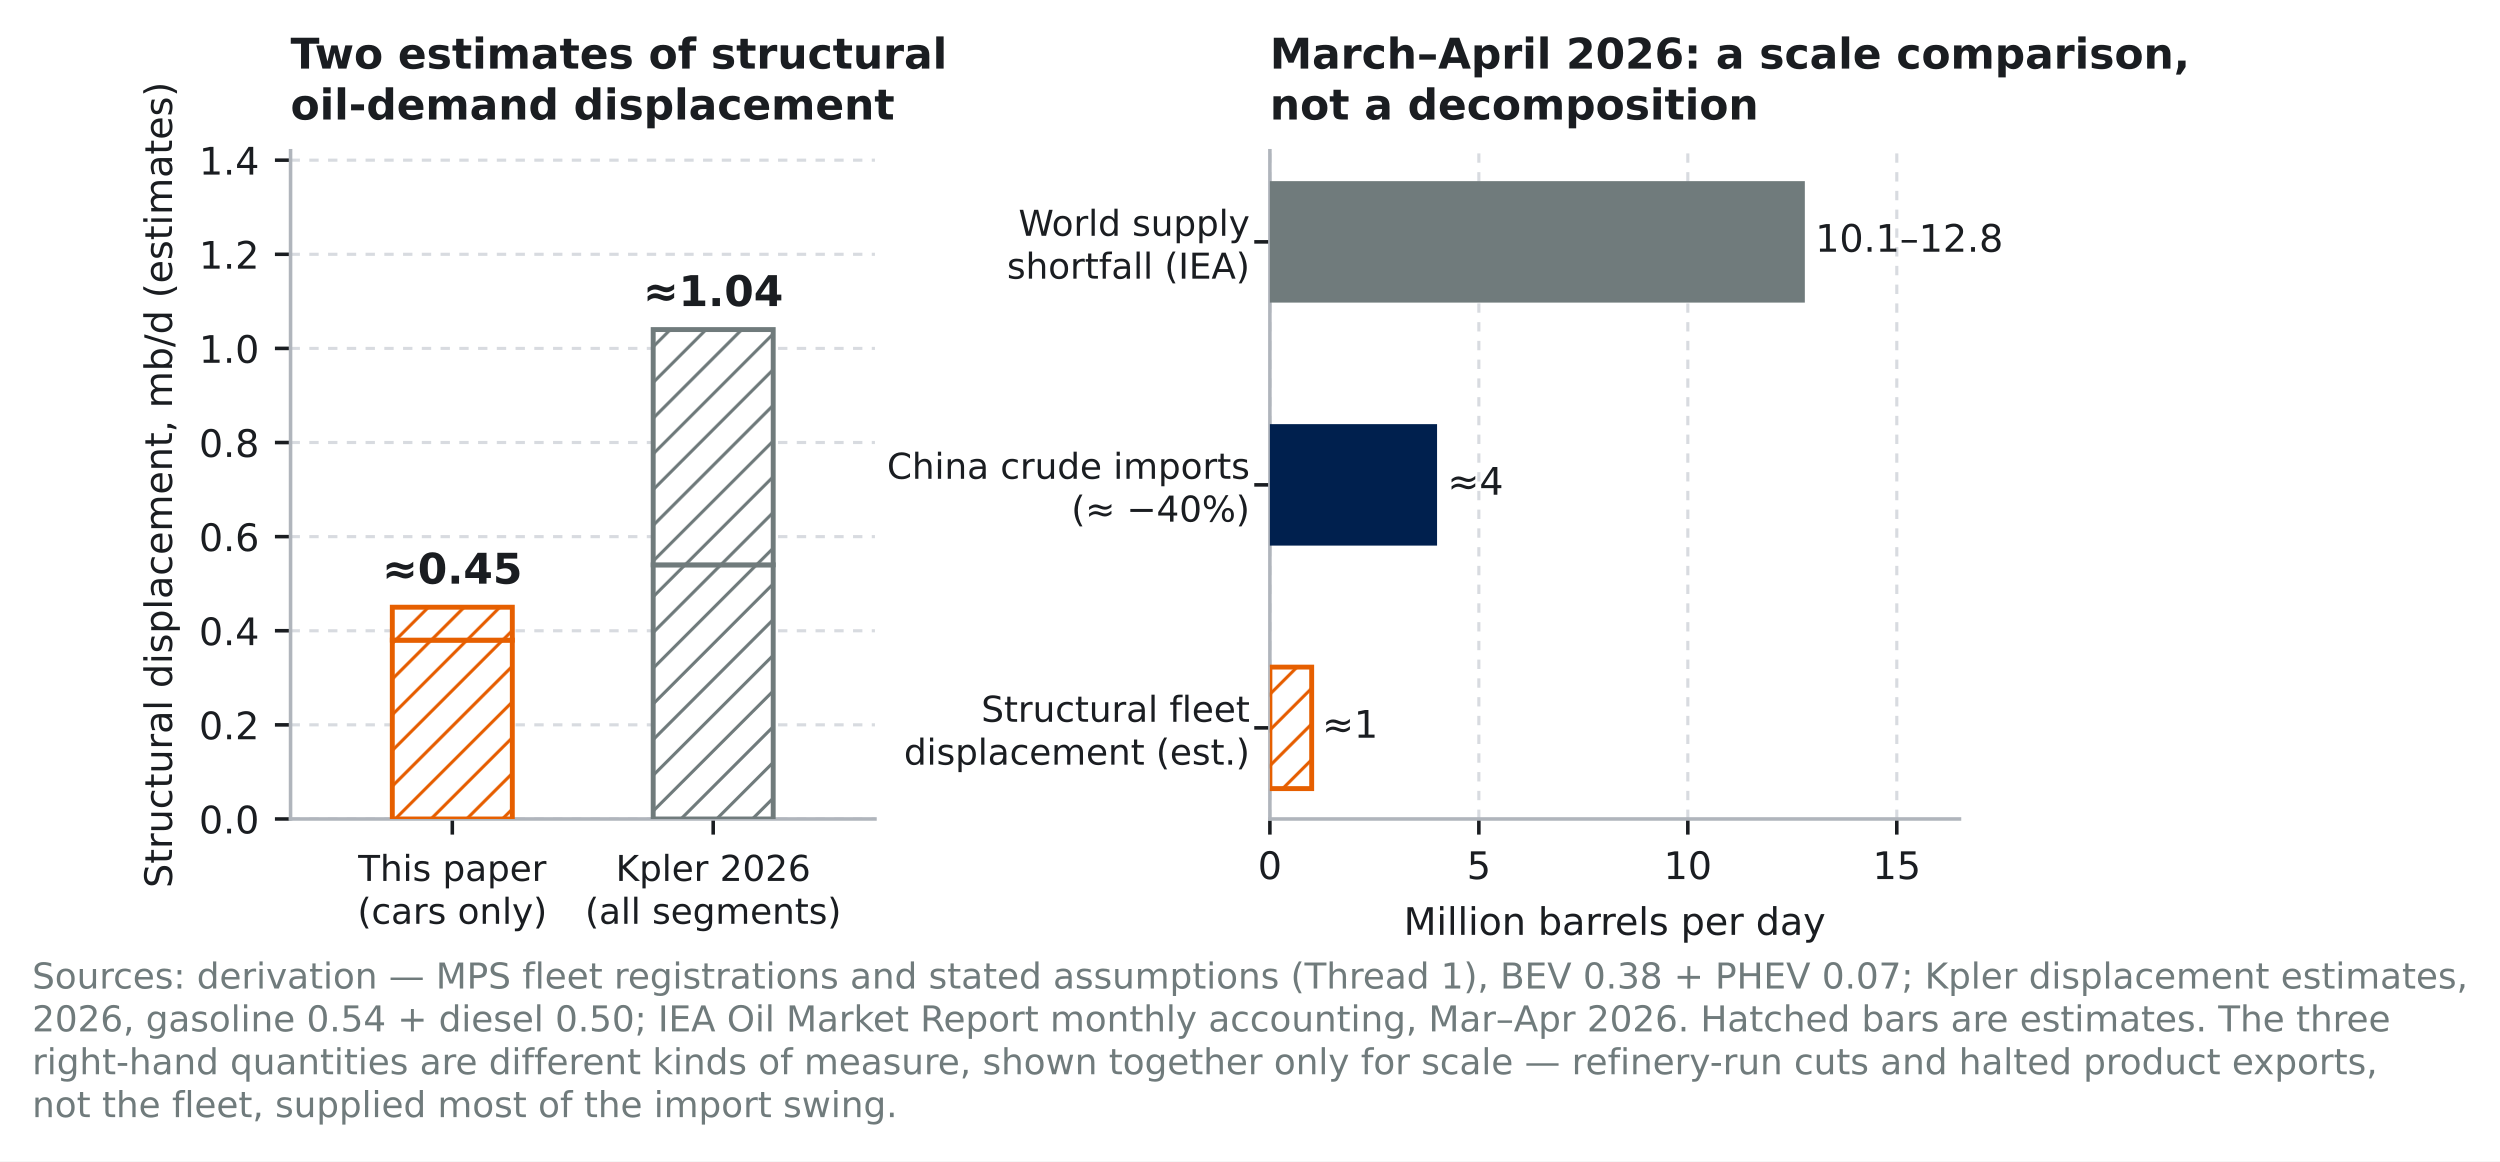
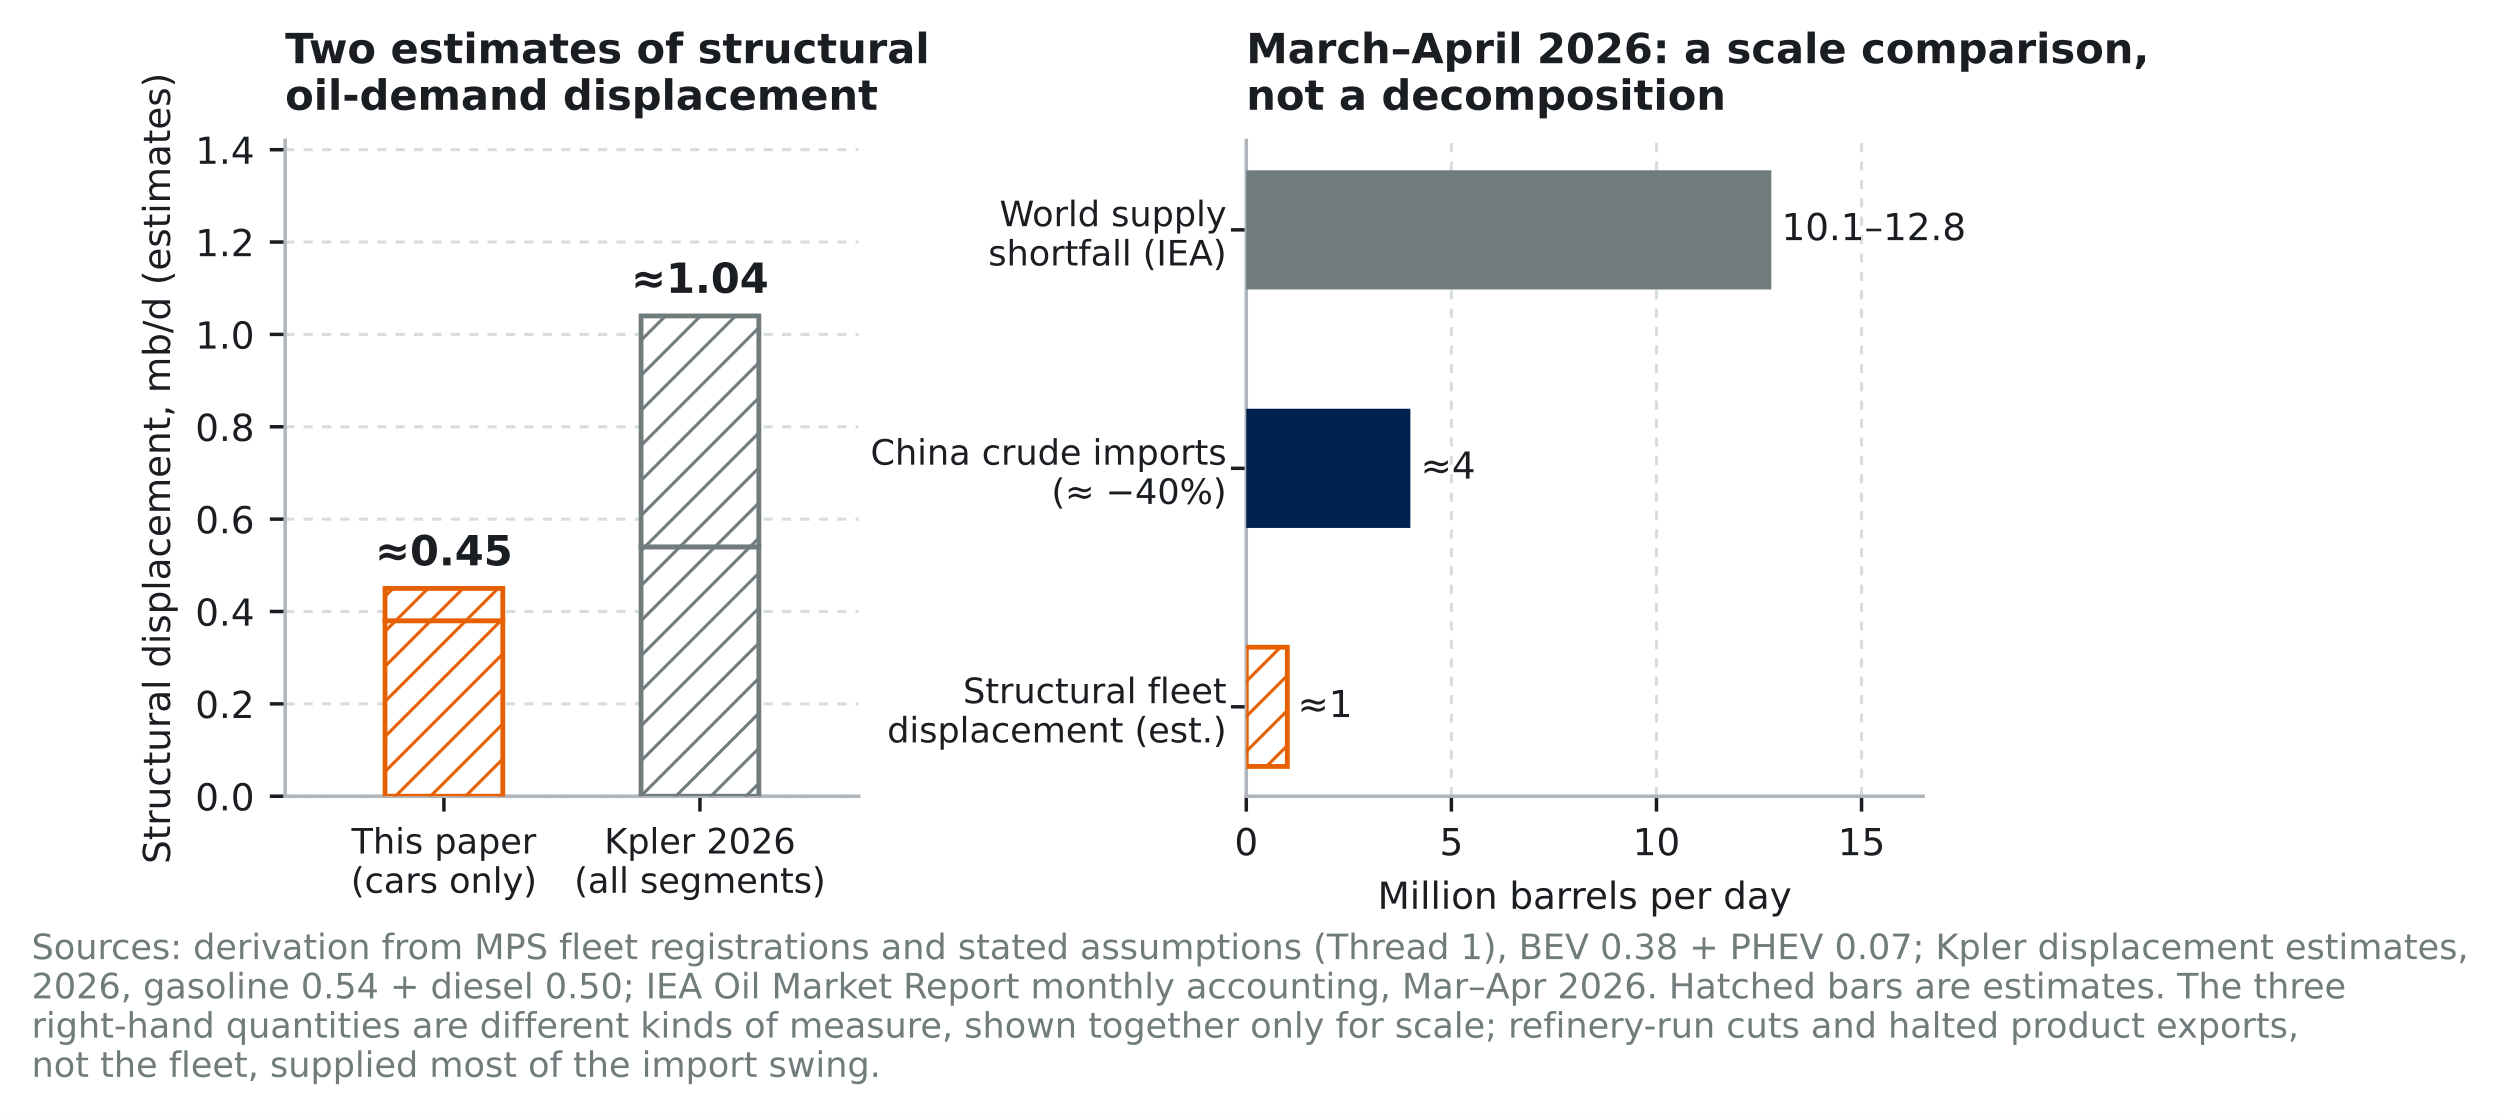
- <svg xmlns="http://www.w3.org/2000/svg" xmlns:xlink="http://www.w3.org/1999/xlink" width="560.033pt" height="260.173pt" viewBox="0 0 560.033 260.173" version="1.1">
+ <svg xmlns="http://www.w3.org/2000/svg" xmlns:xlink="http://www.w3.org/1999/xlink" width="570.634pt" height="254.666pt" viewBox="0 0 570.634 254.666" version="1.1">
  <defs>
    <style type="text/css">*{stroke-linejoin: round; stroke-linecap: butt}</style>
  </defs>
  <g id="figure_1">
    <g id="patch_1">
-       <path d="M 0 260.173  L 560.033 260.173  L 560.033 0  L 0 0  z " style="fill: #ffffff" />
+       <path d="M 0 254.666  L 570.634 254.666  L 570.634 -0  L 0 -0  z " style="fill: #ffffff" />
    </g>
    <g id="axes_1">
      <g id="patch_2">
-         <path d="M 65.088 183.46  L 196.001 183.46  L 196.001 33.772  L 65.088 33.772  z " style="fill: #ffffff" />
+         <path d="M 65.088 181.744  L 196.001 181.744  L 196.001 32.056  L 65.088 32.056  z " style="fill: #ffffff" />
      </g>
      <g id="matplotlib.axis_1">
        <g id="xtick_1">
          <g id="line2d_1">
            <defs>
-               <path id="m607d34b3ff" d="M 0 0  L 0 3.5  " style="stroke: #1a1d21; stroke-width: 0.8" />
+               <path id="mf4c2611547" d="M 0 0  L 0 3.5  " style="stroke: #1a1d21; stroke-width: 0.8" />
            </defs>
            <g>
-               <use xlink:href="#m607d34b3ff" x="101.323" y="183.46" style="fill: #1a1d21; stroke: #1a1d21; stroke-width: 0.8" />
+               <use xlink:href="#mf4c2611547" x="101.323" y="181.744" style="fill: #1a1d21; stroke: #1a1d21; stroke-width: 0.8" />
            </g>
          </g>
          <g id="text_1">
-             <text style="font-size: 8px; font-family: 'DejaVu Sans'; fill: #1a1d21" transform="translate(80.24272 197.3396)">This paper</text>
-             <text style="font-size: 8px; font-family: 'DejaVu Sans'; fill: #1a1d21" transform="translate(80.09022 206.9418)">(cars only)</text>
+             <text style="font-size: 8px; font-family: 'DejaVu Sans'; fill: #1a1d21" transform="translate(80.24272 194.8232)">This paper</text>
+             <text style="font-size: 8px; font-family: 'DejaVu Sans'; fill: #1a1d21" transform="translate(80.09022 203.7814)">(cars only)</text>
          </g>
        </g>
        <g id="xtick_2">
          <g id="line2d_2">
            <g>
-               <use xlink:href="#m607d34b3ff" x="159.766" y="183.46" style="fill: #1a1d21; stroke: #1a1d21; stroke-width: 0.8" />
+               <use xlink:href="#mf4c2611547" x="159.766" y="181.744" style="fill: #1a1d21; stroke: #1a1d21; stroke-width: 0.8" />
            </g>
          </g>
          <g id="text_2">
-             <text style="font-size: 8px; font-family: 'DejaVu Sans'; fill: #1a1d21" transform="translate(137.9352 197.3396)">Kpler 2026</text>
-             <text style="font-size: 8px; font-family: 'DejaVu Sans'; fill: #1a1d21" transform="translate(131.0708 206.9418)">(all segments)</text>
+             <text style="font-size: 8px; font-family: 'DejaVu Sans'; fill: #1a1d21" transform="translate(137.9352 194.8232)">Kpler 2026</text>
+             <text style="font-size: 8px; font-family: 'DejaVu Sans'; fill: #1a1d21" transform="translate(131.0708 203.7814)">(all segments)</text>
          </g>
        </g>
      </g>
      <g id="matplotlib.axis_2">
        <g id="ytick_1">
          <g id="line2d_3">
-             <path d="M 65.088 183.46  L 196.001 183.46  " clip-path="url(#pb2ebdfb6c2)" style="fill: none; stroke-dasharray: 2.1,2.1; stroke-dashoffset: 0; stroke: #d8dbe0; stroke-width: 0.7" />
+             <path d="M 65.088 181.744  L 196.001 181.744  " clip-path="url(#p2fd0847c45)" style="fill: none; stroke-dasharray: 2.1,2.1; stroke-dashoffset: 0; stroke: #d8dbe0; stroke-width: 0.7" />
          </g>
          <g id="line2d_4">
            <defs>
-               <path id="md22d1a4119" d="M 0 0  L -3.5 0  " style="stroke: #1a1d21; stroke-width: 0.8" />
+               <path id="m2b33fca01a" d="M 0 0  L -3.5 0  " style="stroke: #1a1d21; stroke-width: 0.8" />
            </defs>
            <g>
-               <use xlink:href="#md22d1a4119" x="65.088" y="183.46" style="fill: #1a1d21; stroke: #1a1d21; stroke-width: 0.8" />
+               <use xlink:href="#m2b33fca01a" x="65.088" y="181.744" style="fill: #1a1d21; stroke: #1a1d21; stroke-width: 0.8" />
            </g>
          </g>
          <g id="text_3">
-             <text style="font-size: 8.5px; font-family: 'DejaVu Sans'; text-anchor: end; fill: #1a1d21" x="58.088" y="186.689" transform="rotate(-0 58.088 186.689)">0.0</text>
+             <text style="font-size: 8.5px; font-family: 'DejaVu Sans'; text-anchor: end; fill: #1a1d21" x="58.088" y="184.974" transform="rotate(-0 58.088 184.9738)">0.0</text>
          </g>
        </g>
        <g id="ytick_2">
          <g id="line2d_5">
-             <path d="M 65.088 162.377  L 196.001 162.377  " clip-path="url(#pb2ebdfb6c2)" style="fill: none; stroke-dasharray: 2.1,2.1; stroke-dashoffset: 0; stroke: #d8dbe0; stroke-width: 0.7" />
+             <path d="M 65.088 160.662  L 196.001 160.662  " clip-path="url(#p2fd0847c45)" style="fill: none; stroke-dasharray: 2.1,2.1; stroke-dashoffset: 0; stroke: #d8dbe0; stroke-width: 0.7" />
          </g>
          <g id="line2d_6">
            <g>
-               <use xlink:href="#md22d1a4119" x="65.088" y="162.377" style="fill: #1a1d21; stroke: #1a1d21; stroke-width: 0.8" />
+               <use xlink:href="#m2b33fca01a" x="65.088" y="160.662" style="fill: #1a1d21; stroke: #1a1d21; stroke-width: 0.8" />
            </g>
          </g>
          <g id="text_4">
-             <text style="font-size: 8.5px; font-family: 'DejaVu Sans'; text-anchor: end; fill: #1a1d21" x="58.088" y="165.606" transform="rotate(-0 58.088 165.6062)">0.2</text>
+             <text style="font-size: 8.5px; font-family: 'DejaVu Sans'; text-anchor: end; fill: #1a1d21" x="58.088" y="163.891" transform="rotate(-0 58.088 163.891)">0.2</text>
          </g>
        </g>
        <g id="ytick_3">
          <g id="line2d_7">
-             <path d="M 65.088 141.294  L 196.001 141.294  " clip-path="url(#pb2ebdfb6c2)" style="fill: none; stroke-dasharray: 2.1,2.1; stroke-dashoffset: 0; stroke: #d8dbe0; stroke-width: 0.7" />
+             <path d="M 65.088 139.579  L 196.001 139.579  " clip-path="url(#p2fd0847c45)" style="fill: none; stroke-dasharray: 2.1,2.1; stroke-dashoffset: 0; stroke: #d8dbe0; stroke-width: 0.7" />
          </g>
          <g id="line2d_8">
            <g>
-               <use xlink:href="#md22d1a4119" x="65.088" y="141.294" style="fill: #1a1d21; stroke: #1a1d21; stroke-width: 0.8" />
+               <use xlink:href="#m2b33fca01a" x="65.088" y="139.579" style="fill: #1a1d21; stroke: #1a1d21; stroke-width: 0.8" />
            </g>
          </g>
          <g id="text_5">
-             <text style="font-size: 8.5px; font-family: 'DejaVu Sans'; text-anchor: end; fill: #1a1d21" x="58.088" y="144.523" transform="rotate(-0 58.088 144.5234)">0.4</text>
+             <text style="font-size: 8.5px; font-family: 'DejaVu Sans'; text-anchor: end; fill: #1a1d21" x="58.088" y="142.808" transform="rotate(-0 58.088 142.8081)">0.4</text>
          </g>
        </g>
        <g id="ytick_4">
          <g id="line2d_9">
-             <path d="M 65.088 120.212  L 196.001 120.212  " clip-path="url(#pb2ebdfb6c2)" style="fill: none; stroke-dasharray: 2.1,2.1; stroke-dashoffset: 0; stroke: #d8dbe0; stroke-width: 0.7" />
+             <path d="M 65.088 118.496  L 196.001 118.496  " clip-path="url(#p2fd0847c45)" style="fill: none; stroke-dasharray: 2.1,2.1; stroke-dashoffset: 0; stroke: #d8dbe0; stroke-width: 0.7" />
          </g>
          <g id="line2d_10">
            <g>
-               <use xlink:href="#md22d1a4119" x="65.088" y="120.212" style="fill: #1a1d21; stroke: #1a1d21; stroke-width: 0.8" />
+               <use xlink:href="#m2b33fca01a" x="65.088" y="118.496" style="fill: #1a1d21; stroke: #1a1d21; stroke-width: 0.8" />
            </g>
          </g>
          <g id="text_6">
-             <text style="font-size: 8.5px; font-family: 'DejaVu Sans'; text-anchor: end; fill: #1a1d21" x="58.088" y="123.441" transform="rotate(-0 58.088 123.4406)">0.6</text>
+             <text style="font-size: 8.5px; font-family: 'DejaVu Sans'; text-anchor: end; fill: #1a1d21" x="58.088" y="121.725" transform="rotate(-0 58.088 121.7253)">0.6</text>
          </g>
        </g>
        <g id="ytick_5">
          <g id="line2d_11">
-             <path d="M 65.088 99.129  L 196.001 99.129  " clip-path="url(#pb2ebdfb6c2)" style="fill: none; stroke-dasharray: 2.1,2.1; stroke-dashoffset: 0; stroke: #d8dbe0; stroke-width: 0.7" />
+             <path d="M 65.088 97.413  L 196.001 97.413  " clip-path="url(#p2fd0847c45)" style="fill: none; stroke-dasharray: 2.1,2.1; stroke-dashoffset: 0; stroke: #d8dbe0; stroke-width: 0.7" />
          </g>
          <g id="line2d_12">
            <g>
-               <use xlink:href="#md22d1a4119" x="65.088" y="99.129" style="fill: #1a1d21; stroke: #1a1d21; stroke-width: 0.8" />
+               <use xlink:href="#m2b33fca01a" x="65.088" y="97.413" style="fill: #1a1d21; stroke: #1a1d21; stroke-width: 0.8" />
            </g>
          </g>
          <g id="text_7">
-             <text style="font-size: 8.5px; font-family: 'DejaVu Sans'; text-anchor: end; fill: #1a1d21" x="58.088" y="102.358" transform="rotate(-0 58.088 102.3578)">0.8</text>
+             <text style="font-size: 8.5px; font-family: 'DejaVu Sans'; text-anchor: end; fill: #1a1d21" x="58.088" y="100.643" transform="rotate(-0 58.088 100.6425)">0.8</text>
          </g>
        </g>
        <g id="ytick_6">
          <g id="line2d_13">
-             <path d="M 65.088 78.046  L 196.001 78.046  " clip-path="url(#pb2ebdfb6c2)" style="fill: none; stroke-dasharray: 2.1,2.1; stroke-dashoffset: 0; stroke: #d8dbe0; stroke-width: 0.7" />
+             <path d="M 65.088 76.33  L 196.001 76.33  " clip-path="url(#p2fd0847c45)" style="fill: none; stroke-dasharray: 2.1,2.1; stroke-dashoffset: 0; stroke: #d8dbe0; stroke-width: 0.7" />
          </g>
          <g id="line2d_14">
            <g>
-               <use xlink:href="#md22d1a4119" x="65.088" y="78.046" style="fill: #1a1d21; stroke: #1a1d21; stroke-width: 0.8" />
+               <use xlink:href="#m2b33fca01a" x="65.088" y="76.33" style="fill: #1a1d21; stroke: #1a1d21; stroke-width: 0.8" />
            </g>
          </g>
          <g id="text_8">
-             <text style="font-size: 8.5px; font-family: 'DejaVu Sans'; text-anchor: end; fill: #1a1d21" x="58.088" y="81.275" transform="rotate(-0 58.088 81.27496)">1.0</text>
+             <text style="font-size: 8.5px; font-family: 'DejaVu Sans'; text-anchor: end; fill: #1a1d21" x="58.088" y="79.56" transform="rotate(-0 58.088 79.55969)">1.0</text>
          </g>
        </g>
        <g id="ytick_7">
          <g id="line2d_15">
-             <path d="M 65.088 56.963  L 196.001 56.963  " clip-path="url(#pb2ebdfb6c2)" style="fill: none; stroke-dasharray: 2.1,2.1; stroke-dashoffset: 0; stroke: #d8dbe0; stroke-width: 0.7" />
+             <path d="M 65.088 55.248  L 196.001 55.248  " clip-path="url(#p2fd0847c45)" style="fill: none; stroke-dasharray: 2.1,2.1; stroke-dashoffset: 0; stroke: #d8dbe0; stroke-width: 0.7" />
          </g>
          <g id="line2d_16">
            <g>
-               <use xlink:href="#md22d1a4119" x="65.088" y="56.963" style="fill: #1a1d21; stroke: #1a1d21; stroke-width: 0.8" />
+               <use xlink:href="#m2b33fca01a" x="65.088" y="55.248" style="fill: #1a1d21; stroke: #1a1d21; stroke-width: 0.8" />
            </g>
          </g>
          <g id="text_9">
-             <text style="font-size: 8.5px; font-family: 'DejaVu Sans'; text-anchor: end; fill: #1a1d21" x="58.088" y="60.192" transform="rotate(-0 58.088 60.19214)">1.2</text>
+             <text style="font-size: 8.5px; font-family: 'DejaVu Sans'; text-anchor: end; fill: #1a1d21" x="58.088" y="58.477" transform="rotate(-0 58.088 58.47687)">1.2</text>
          </g>
        </g>
        <g id="ytick_8">
          <g id="line2d_17">
-             <path d="M 65.088 35.88  L 196.001 35.88  " clip-path="url(#pb2ebdfb6c2)" style="fill: none; stroke-dasharray: 2.1,2.1; stroke-dashoffset: 0; stroke: #d8dbe0; stroke-width: 0.7" />
+             <path d="M 65.088 34.165  L 196.001 34.165  " clip-path="url(#p2fd0847c45)" style="fill: none; stroke-dasharray: 2.1,2.1; stroke-dashoffset: 0; stroke: #d8dbe0; stroke-width: 0.7" />
          </g>
          <g id="line2d_18">
            <g>
-               <use xlink:href="#md22d1a4119" x="65.088" y="35.88" style="fill: #1a1d21; stroke: #1a1d21; stroke-width: 0.8" />
+               <use xlink:href="#m2b33fca01a" x="65.088" y="34.165" style="fill: #1a1d21; stroke: #1a1d21; stroke-width: 0.8" />
            </g>
          </g>
          <g id="text_10">
-             <text style="font-size: 8.5px; font-family: 'DejaVu Sans'; text-anchor: end; fill: #1a1d21" x="58.088" y="39.109" transform="rotate(-0 58.088 39.10933)">1.4</text>
+             <text style="font-size: 8.5px; font-family: 'DejaVu Sans'; text-anchor: end; fill: #1a1d21" x="58.088" y="37.394" transform="rotate(-0 58.088 37.39406)">1.4</text>
          </g>
        </g>
        <g id="text_11">
-           <text style="font-size: 8.5px; font-family: 'DejaVu Sans'; text-anchor: middle; fill: #1a1d21" x="38.528" y="108.616" transform="rotate(-90 38.52835 108.616)">Structural displacement, mb/d (estimates)</text>
+           <text style="font-size: 8.5px; font-family: 'DejaVu Sans'; text-anchor: middle; fill: #1a1d21" x="38.803" y="106.9" transform="rotate(-90 38.80261 106.9004)">Structural displacement, mb/d (estimates)</text>
        </g>
      </g>
      <g id="patch_3">
-         <path d="M 65.088 183.46  L 65.088 33.772  " style="fill: none; stroke: #b0b5bc; stroke-width: 0.8; stroke-linejoin: miter; stroke-linecap: square" />
+         <path d="M 65.088 181.744  L 65.088 32.056  " style="fill: none; stroke: #b0b5bc; stroke-width: 0.8; stroke-linejoin: miter; stroke-linecap: square" />
      </g>
      <g id="patch_4">
-         <path d="M 65.088 183.46  L 196.001 183.46  " style="fill: none; stroke: #b0b5bc; stroke-width: 0.8; stroke-linejoin: miter; stroke-linecap: square" />
+         <path d="M 65.088 181.744  L 196.001 181.744  " style="fill: none; stroke: #b0b5bc; stroke-width: 0.8; stroke-linejoin: miter; stroke-linecap: square" />
      </g>
      <g id="patch_5">
-         <path d="M 87.881 183.46  L 114.765 183.46  L 114.765 143.403  L 87.881 143.403  z " clip-path="url(#pb2ebdfb6c2)" style="fill: url(#hbd9d12df3b); stroke: #e65f00; stroke-width: 1.1; stroke-linejoin: miter" />
+         <path d="M 87.881 181.744  L 114.765 181.744  L 114.765 141.687  L 87.881 141.687  z " clip-path="url(#p2fd0847c45)" style="fill: url(#hd26d3a24d7); stroke: #e65f00; stroke-width: 1.1; stroke-linejoin: miter" />
      </g>
      <g id="patch_6">
-         <path d="M 87.881 143.403  L 114.765 143.403  L 114.765 136.024  L 87.881 136.024  z " clip-path="url(#pb2ebdfb6c2)" style="fill: url(#hbd9d12df3b); stroke: #e65f00; stroke-width: 1.1; stroke-linejoin: miter" />
+         <path d="M 87.881 141.687  L 114.765 141.687  L 114.765 134.308  L 87.881 134.308  z " clip-path="url(#p2fd0847c45)" style="fill: url(#hd26d3a24d7); stroke: #e65f00; stroke-width: 1.1; stroke-linejoin: miter" />
      </g>
      <g id="text_12">
-         <text style="font-weight: 700; font-size: 9.5px; font-family: 'DejaVu Sans'; text-anchor: middle; fill: #1a1d21" x="101.323" y="130.753" transform="rotate(-0 101.3227 130.753)">≈0.45</text>
+         <text style="font-weight: 700; font-size: 9.5px; font-family: 'DejaVu Sans'; text-anchor: middle; fill: #1a1d21" x="101.323" y="129.037" transform="rotate(-0 101.3227 129.0374)">≈0.45</text>
      </g>
      <g id="patch_7">
-         <path d="M 146.324 183.46  L 173.208 183.46  L 173.208 126.536  L 146.324 126.536  z " clip-path="url(#pb2ebdfb6c2)" style="fill: url(#h39709578ca); stroke: #707b7c; stroke-width: 1.1; stroke-linejoin: miter" />
+         <path d="M 146.324 181.744  L 173.208 181.744  L 173.208 124.821  L 146.324 124.821  z " clip-path="url(#p2fd0847c45)" style="fill: url(#h635b87acc7); stroke: #707b7c; stroke-width: 1.1; stroke-linejoin: miter" />
      </g>
      <g id="patch_8">
-         <path d="M 146.324 126.536  L 173.208 126.536  L 173.208 73.829  L 146.324 73.829  z " clip-path="url(#pb2ebdfb6c2)" style="fill: url(#h39709578ca); stroke: #707b7c; stroke-width: 1.1; stroke-linejoin: miter" />
+         <path d="M 146.324 124.821  L 173.208 124.821  L 173.208 72.114  L 146.324 72.114  z " clip-path="url(#p2fd0847c45)" style="fill: url(#h635b87acc7); stroke: #707b7c; stroke-width: 1.1; stroke-linejoin: miter" />
      </g>
      <g id="text_13">
-         <text style="font-weight: 700; font-size: 9.5px; font-family: 'DejaVu Sans'; text-anchor: middle; fill: #1a1d21" x="159.766" y="68.559" transform="rotate(-0 159.7658 68.55869)">≈1.04</text>
+         <text style="font-weight: 700; font-size: 9.5px; font-family: 'DejaVu Sans'; text-anchor: middle; fill: #1a1d21" x="159.766" y="66.843" transform="rotate(-0 159.7658 66.84309)">≈1.04</text>
      </g>
      <g id="text_14">
-         <text style="font-weight: 700; font-size: 9.5px; font-family: 'DejaVu Sans'; fill: #1a1d21" transform="translate(65.088 15.36944)">Two estimates of structural</text>
-         <text style="font-weight: 700; font-size: 9.5px; font-family: 'DejaVu Sans'; fill: #1a1d21" transform="translate(65.088 26.77204)">oil-demand displacement</text>
+         <text style="font-weight: 700; font-size: 9.5px; font-family: 'DejaVu Sans'; fill: #1a1d21" transform="translate(65.088 14.41852)">Two estimates of structural</text>
+         <text style="font-weight: 700; font-size: 9.5px; font-family: 'DejaVu Sans'; fill: #1a1d21" transform="translate(65.088 25.05644)">oil-demand displacement</text>
      </g>
    </g>
    <g id="axes_2">
      <g id="patch_9">
-         <path d="M 284.471 183.46  L 438.948 183.46  L 438.948 33.772  L 284.471 33.772  z " style="fill: #ffffff" />
+         <path d="M 284.471 181.744  L 438.948 181.744  L 438.948 32.056  L 284.471 32.056  z " style="fill: #ffffff" />
      </g>
      <g id="matplotlib.axis_3">
        <g id="xtick_3">
          <g id="line2d_19">
-             <path d="M 284.471 183.46  L 284.471 33.772  " clip-path="url(#pebfe03558a)" style="fill: none; stroke-dasharray: 2.1,2.1; stroke-dashoffset: 0; stroke: #d8dbe0; stroke-width: 0.7" />
+             <path d="M 284.471 181.744  L 284.471 32.056  " clip-path="url(#p07b4749ea8)" style="fill: none; stroke-dasharray: 2.1,2.1; stroke-dashoffset: 0; stroke: #d8dbe0; stroke-width: 0.7" />
          </g>
          <g id="line2d_20">
            <g>
-               <use xlink:href="#m607d34b3ff" x="284.471" y="183.46" style="fill: #1a1d21; stroke: #1a1d21; stroke-width: 0.8" />
+               <use xlink:href="#mf4c2611547" x="284.471" y="181.744" style="fill: #1a1d21; stroke: #1a1d21; stroke-width: 0.8" />
            </g>
          </g>
          <g id="text_15">
-             <text style="font-size: 8.5px; font-family: 'DejaVu Sans'; text-anchor: middle; fill: #1a1d21" x="284.471" y="196.918" transform="rotate(-0 284.4712 196.918)">0</text>
+             <text style="font-size: 8.5px; font-family: 'DejaVu Sans'; text-anchor: middle; fill: #1a1d21" x="284.471" y="195.203" transform="rotate(-0 284.4712 195.2031)">0</text>
          </g>
        </g>
        <g id="xtick_4">
          <g id="line2d_21">
-             <path d="M 331.282 183.46  L 331.282 33.772  " clip-path="url(#pebfe03558a)" style="fill: none; stroke-dasharray: 2.1,2.1; stroke-dashoffset: 0; stroke: #d8dbe0; stroke-width: 0.7" />
+             <path d="M 331.282 181.744  L 331.282 32.056  " clip-path="url(#p07b4749ea8)" style="fill: none; stroke-dasharray: 2.1,2.1; stroke-dashoffset: 0; stroke: #d8dbe0; stroke-width: 0.7" />
          </g>
          <g id="line2d_22">
            <g>
-               <use xlink:href="#m607d34b3ff" x="331.282" y="183.46" style="fill: #1a1d21; stroke: #1a1d21; stroke-width: 0.8" />
+               <use xlink:href="#mf4c2611547" x="331.282" y="181.744" style="fill: #1a1d21; stroke: #1a1d21; stroke-width: 0.8" />
            </g>
          </g>
          <g id="text_16">
-             <text style="font-size: 8.5px; font-family: 'DejaVu Sans'; text-anchor: middle; fill: #1a1d21" x="331.282" y="196.918" transform="rotate(-0 331.2824 196.918)">5</text>
+             <text style="font-size: 8.5px; font-family: 'DejaVu Sans'; text-anchor: middle; fill: #1a1d21" x="331.282" y="195.203" transform="rotate(-0 331.2824 195.2031)">5</text>
          </g>
        </g>
        <g id="xtick_5">
          <g id="line2d_23">
-             <path d="M 378.094 183.46  L 378.094 33.772  " clip-path="url(#pebfe03558a)" style="fill: none; stroke-dasharray: 2.1,2.1; stroke-dashoffset: 0; stroke: #d8dbe0; stroke-width: 0.7" />
+             <path d="M 378.094 181.744  L 378.094 32.056  " clip-path="url(#p07b4749ea8)" style="fill: none; stroke-dasharray: 2.1,2.1; stroke-dashoffset: 0; stroke: #d8dbe0; stroke-width: 0.7" />
          </g>
          <g id="line2d_24">
            <g>
-               <use xlink:href="#m607d34b3ff" x="378.094" y="183.46" style="fill: #1a1d21; stroke: #1a1d21; stroke-width: 0.8" />
+               <use xlink:href="#mf4c2611547" x="378.094" y="181.744" style="fill: #1a1d21; stroke: #1a1d21; stroke-width: 0.8" />
            </g>
          </g>
          <g id="text_17">
-             <text style="font-size: 8.5px; font-family: 'DejaVu Sans'; text-anchor: middle; fill: #1a1d21" x="378.094" y="196.918" transform="rotate(-0 378.0935 196.918)">10</text>
+             <text style="font-size: 8.5px; font-family: 'DejaVu Sans'; text-anchor: middle; fill: #1a1d21" x="378.094" y="195.203" transform="rotate(-0 378.0935 195.2031)">10</text>
          </g>
        </g>
        <g id="xtick_6">
          <g id="line2d_25">
-             <path d="M 424.905 183.46  L 424.905 33.772  " clip-path="url(#pebfe03558a)" style="fill: none; stroke-dasharray: 2.1,2.1; stroke-dashoffset: 0; stroke: #d8dbe0; stroke-width: 0.7" />
+             <path d="M 424.905 181.744  L 424.905 32.056  " clip-path="url(#p07b4749ea8)" style="fill: none; stroke-dasharray: 2.1,2.1; stroke-dashoffset: 0; stroke: #d8dbe0; stroke-width: 0.7" />
          </g>
          <g id="line2d_26">
            <g>
-               <use xlink:href="#m607d34b3ff" x="424.905" y="183.46" style="fill: #1a1d21; stroke: #1a1d21; stroke-width: 0.8" />
+               <use xlink:href="#mf4c2611547" x="424.905" y="181.744" style="fill: #1a1d21; stroke: #1a1d21; stroke-width: 0.8" />
            </g>
          </g>
          <g id="text_18">
-             <text style="font-size: 8.5px; font-family: 'DejaVu Sans'; text-anchor: middle; fill: #1a1d21" x="424.905" y="196.918" transform="rotate(-0 424.9047 196.918)">15</text>
+             <text style="font-size: 8.5px; font-family: 'DejaVu Sans'; text-anchor: middle; fill: #1a1d21" x="424.905" y="195.203" transform="rotate(-0 424.9047 195.2031)">15</text>
          </g>
        </g>
        <g id="text_19">
-           <text style="font-size: 8.5px; font-family: 'DejaVu Sans'; text-anchor: middle; fill: #1a1d21" x="361.71" y="209.419" transform="rotate(-0 361.7096 209.4187)">Million barrels per day</text>
+           <text style="font-size: 8.5px; font-family: 'DejaVu Sans'; text-anchor: middle; fill: #1a1d21" x="361.71" y="207.43" transform="rotate(-0 361.7096 207.4295)">Million barrels per day</text>
        </g>
      </g>
      <g id="matplotlib.axis_4">
        <g id="ytick_9">
          <g id="line2d_27">
            <g>
-               <use xlink:href="#md22d1a4119" x="284.471" y="54.184" style="fill: #1a1d21; stroke: #1a1d21; stroke-width: 0.8" />
+               <use xlink:href="#m2b33fca01a" x="284.471" y="52.468" style="fill: #1a1d21; stroke: #1a1d21; stroke-width: 0.8" />
            </g>
          </g>
          <g id="text_20">
-             <text style="font-size: 8px; font-family: 'DejaVu Sans'; fill: #1a1d21" transform="translate(228.15 52.82271)">World supply</text>
-             <text style="font-size: 8px; font-family: 'DejaVu Sans'; fill: #1a1d21" transform="translate(225.5775 62.4249)">shortfall (IEA)</text>
+             <text style="font-size: 8px; font-family: 'DejaVu Sans'; fill: #1a1d21" transform="translate(228.1512 51.63656)">World supply</text>
+             <text style="font-size: 8px; font-family: 'DejaVu Sans'; fill: #1a1d21" transform="translate(225.5775 60.59481)">shortfall (IEA)</text>
          </g>
        </g>
        <g id="ytick_10">
          <g id="line2d_28">
            <g>
-               <use xlink:href="#md22d1a4119" x="284.471" y="108.616" style="fill: #1a1d21; stroke: #1a1d21; stroke-width: 0.8" />
+               <use xlink:href="#m2b33fca01a" x="284.471" y="106.9" style="fill: #1a1d21; stroke: #1a1d21; stroke-width: 0.8" />
            </g>
          </g>
          <g id="text_21">
-             <text style="font-size: 8px; font-family: 'DejaVu Sans'; fill: #1a1d21" transform="translate(198.695 107.255)">China crude imports</text>
-             <text style="font-size: 8px; font-family: 'DejaVu Sans'; fill: #1a1d21" transform="translate(239.9975 116.8566)">(≈ −40%)</text>
+             <text style="font-size: 8px; font-family: 'DejaVu Sans'; fill: #1a1d21" transform="translate(198.695 106.0686)">China crude imports</text>
+             <text style="font-size: 8px; font-family: 'DejaVu Sans'; fill: #1a1d21" transform="translate(239.9975 115.0268)">(≈ −40%)</text>
          </g>
        </g>
        <g id="ytick_11">
          <g id="line2d_29">
            <g>
-               <use xlink:href="#md22d1a4119" x="284.471" y="163.048" style="fill: #1a1d21; stroke: #1a1d21; stroke-width: 0.8" />
+               <use xlink:href="#m2b33fca01a" x="284.471" y="161.332" style="fill: #1a1d21; stroke: #1a1d21; stroke-width: 0.8" />
            </g>
          </g>
          <g id="text_22">
-             <text style="font-size: 8px; font-family: 'DejaVu Sans'; fill: #1a1d21" transform="translate(219.8162 161.6867)">Structural fleet</text>
-             <text style="font-size: 8px; font-family: 'DejaVu Sans'; fill: #1a1d21" transform="translate(202.5025 171.2889)">displacement (est.)</text>
+             <text style="font-size: 8px; font-family: 'DejaVu Sans'; fill: #1a1d21" transform="translate(219.8162 160.5006)">Structural fleet</text>
+             <text style="font-size: 8px; font-family: 'DejaVu Sans'; fill: #1a1d21" transform="translate(202.5025 169.4588)">displacement (est.)</text>
          </g>
        </g>
      </g>
      <g id="patch_10">
-         <path d="M 284.471 183.46  L 284.471 33.772  " style="fill: none; stroke: #b0b5bc; stroke-width: 0.8; stroke-linejoin: miter; stroke-linecap: square" />
+         <path d="M 284.471 181.744  L 284.471 32.056  " style="fill: none; stroke: #b0b5bc; stroke-width: 0.8; stroke-linejoin: miter; stroke-linecap: square" />
      </g>
      <g id="patch_11">
-         <path d="M 284.471 183.46  L 438.948 183.46  " style="fill: none; stroke: #b0b5bc; stroke-width: 0.8; stroke-linejoin: miter; stroke-linecap: square" />
+         <path d="M 284.471 181.744  L 438.948 181.744  " style="fill: none; stroke: #b0b5bc; stroke-width: 0.8; stroke-linejoin: miter; stroke-linecap: square" />
      </g>
      <g id="patch_12">
-         <path d="M 284.471 67.792  L 404.308 67.792  L 404.308 40.576  L 284.471 40.576  z " clip-path="url(#pebfe03558a)" style="fill: #707b7c" />
+         <path d="M 284.471 66.076  L 404.308 66.076  L 404.308 38.86  L 284.471 38.86  z " clip-path="url(#p07b4749ea8)" style="fill: #707b7c" />
      </g>
      <g id="text_23">
-         <text style="font-size: 8.5px; font-family: 'DejaVu Sans'; text-anchor: start; fill: #1a1d21" x="406.648" y="56.392" transform="rotate(-0 406.6483 56.39205)">10.1–12.8</text>
+         <text style="font-size: 8.5px; font-family: 'DejaVu Sans'; text-anchor: start; fill: #1a1d21" x="406.648" y="54.814" transform="rotate(-0 406.6483 54.81391)">10.1–12.8</text>
      </g>
      <g id="patch_13">
-         <path d="M 284.471 122.224  L 321.92 122.224  L 321.92 95.008  L 284.471 95.008  z " clip-path="url(#pebfe03558a)" style="fill: #00204e" />
+         <path d="M 284.471 120.508  L 321.92 120.508  L 321.92 93.292  L 284.471 93.292  z " clip-path="url(#p07b4749ea8)" style="fill: #00204e" />
      </g>
      <g id="text_24">
-         <text style="font-size: 8.5px; font-family: 'DejaVu Sans'; text-anchor: start; fill: #1a1d21" x="324.261" y="110.824" transform="rotate(-0 324.2607 110.824)">≈4</text>
+         <text style="font-size: 8.5px; font-family: 'DejaVu Sans'; text-anchor: start; fill: #1a1d21" x="324.261" y="109.246" transform="rotate(-0 324.2607 109.2459)">≈4</text>
      </g>
      <g id="patch_14">
-         <path d="M 284.471 176.656  L 293.833 176.656  L 293.833 149.44  L 284.471 149.44  z " clip-path="url(#pebfe03558a)" style="fill: url(#hbd9d12df3b); stroke: #e65f00; stroke-width: 1.1; stroke-linejoin: miter" />
+         <path d="M 284.471 174.94  L 293.833 174.94  L 293.833 147.724  L 284.471 147.724  z " clip-path="url(#p07b4749ea8)" style="fill: url(#hd26d3a24d7); stroke: #e65f00; stroke-width: 1.1; stroke-linejoin: miter" />
      </g>
      <g id="text_25">
-         <text style="font-size: 8.5px; font-family: 'DejaVu Sans'; text-anchor: start; fill: #1a1d21" x="296.174" y="165.256" transform="rotate(-0 296.174 165.256)">≈1</text>
+         <text style="font-size: 8.5px; font-family: 'DejaVu Sans'; text-anchor: start; fill: #1a1d21" x="296.174" y="163.678" transform="rotate(-0 296.174 163.6779)">≈1</text>
      </g>
      <g id="text_26">
-         <text style="font-weight: 700; font-size: 9.5px; font-family: 'DejaVu Sans'; fill: #1a1d21" transform="translate(284.4712 15.36944)">March–April 2026: a scale comparison,</text>
-         <text style="font-weight: 700; font-size: 9.5px; font-family: 'DejaVu Sans'; fill: #1a1d21" transform="translate(284.4712 26.77204)">not a decomposition</text>
+         <text style="font-weight: 700; font-size: 9.5px; font-family: 'DejaVu Sans'; fill: #1a1d21" transform="translate(284.4712 14.41852)">March–April 2026: a scale comparison,</text>
+         <text style="font-weight: 700; font-size: 9.5px; font-family: 'DejaVu Sans'; fill: #1a1d21" transform="translate(284.4712 25.05644)">not a decomposition</text>
      </g>
    </g>
    <g id="text_27">
-       <text style="font-size: 8px; font-family: 'DejaVu Sans'; fill: #707b7c" transform="translate(7.2 221.4436)">Sources: derivation — MPS fleet registrations and stated assumptions (Thread 1), BEV 0.38 + PHEV 0.07; Kpler displacement estimates,</text>
-       <text style="font-size: 8px; font-family: 'DejaVu Sans'; fill: #707b7c" transform="translate(7.2 231.0458)">2026, gasoline 0.54 + diesel 0.50; IEA Oil Market Report monthly accounting, Mar–Apr 2026. Hatched bars are estimates. The three</text>
-       <text style="font-size: 8px; font-family: 'DejaVu Sans'; fill: #707b7c" transform="translate(7.2 240.6479)">right-hand quantities are different kinds of measure, shown together only for scale — refinery-run cuts and halted product exports,</text>
-       <text style="font-size: 8px; font-family: 'DejaVu Sans'; fill: #707b7c" transform="translate(7.2 250.2501)">not the fleet, supplied most of the import swing.</text>
+       <text style="font-size: 8px; font-family: 'DejaVu Sans'; fill: #707b7c" transform="translate(7.2 218.9272)">Sources: derivation from MPS fleet registrations and stated assumptions (Thread 1), BEV 0.38 + PHEV 0.07; Kpler displacement estimates,</text>
+       <text style="font-size: 8px; font-family: 'DejaVu Sans'; fill: #707b7c" transform="translate(7.2 227.8854)">2026, gasoline 0.54 + diesel 0.50; IEA Oil Market Report monthly accounting, Mar–Apr 2026. Hatched bars are estimates. The three</text>
+       <text style="font-size: 8px; font-family: 'DejaVu Sans'; fill: #707b7c" transform="translate(7.2 236.8437)">right-hand quantities are different kinds of measure, shown together only for scale; refinery-run cuts and halted product exports,</text>
+       <text style="font-size: 8px; font-family: 'DejaVu Sans'; fill: #707b7c" transform="translate(7.2 245.8019)">not the fleet, supplied most of the import swing.</text>
    </g>
  </g>
  <defs>
-     <clipPath id="pb2ebdfb6c2">
-       <rect x="65.088" y="33.772" width="130.913" height="149.688" />
+     <clipPath id="p2fd0847c45">
+       <rect x="65.088" y="32.056" width="130.913" height="149.688" />
    </clipPath>
-     <clipPath id="pebfe03558a">
-       <rect x="284.471" y="33.772" width="154.477" height="149.688" />
+     <clipPath id="p07b4749ea8">
+       <rect x="284.471" y="32.056" width="154.477" height="149.688" />
    </clipPath>
  </defs>
  <defs>
-     <pattern id="hbd9d12df3b" patternUnits="userSpaceOnUse" x="0" y="0" width="72" height="72">
+     <pattern id="hd26d3a24d7" patternUnits="userSpaceOnUse" x="0" y="0" width="72" height="72">
      <rect x="0" y="0" width="73" height="73" fill="#ffffff" />
      <path d="M -36 36  L 36 -36  M -32 40  L 40 -32  M -28 44  L 44 -28  M -24 48  L 48 -24  M -20 52  L 52 -20  M -16 56  L 56 -16  M -12 60  L 60 -12  M -8 64  L 64 -8  M -4 68  L 68 -4  M 0 72  L 72 0  M 4 76  L 76 4  M 8 80  L 80 8  M 12 84  L 84 12  M 16 88  L 88 16  M 20 92  L 92 20  M 24 96  L 96 24  M 28 100  L 100 28  M 32 104  L 104 32  M 36 108  L 108 36  " style="fill: #e65f00; stroke: #e65f00; stroke-width: 0.7; stroke-linecap: butt; stroke-linejoin: miter" />
    </pattern>
-     <pattern id="h39709578ca" patternUnits="userSpaceOnUse" x="0" y="0" width="72" height="72">
+     <pattern id="h635b87acc7" patternUnits="userSpaceOnUse" x="0" y="0" width="72" height="72">
      <rect x="0" y="0" width="73" height="73" fill="#ffffff" />
      <path d="M -36 36  L 36 -36  M -32 40  L 40 -32  M -28 44  L 44 -28  M -24 48  L 48 -24  M -20 52  L 52 -20  M -16 56  L 56 -16  M -12 60  L 60 -12  M -8 64  L 64 -8  M -4 68  L 68 -4  M 0 72  L 72 0  M 4 76  L 76 4  M 8 80  L 80 8  M 12 84  L 84 12  M 16 88  L 88 16  M 20 92  L 92 20  M 24 96  L 96 24  M 28 100  L 100 28  M 32 104  L 104 32  M 36 108  L 108 36  " style="fill: #707b7c; stroke: #707b7c; stroke-width: 0.7; stroke-linecap: butt; stroke-linejoin: miter" />
    </pattern>
  </defs>
</svg>
